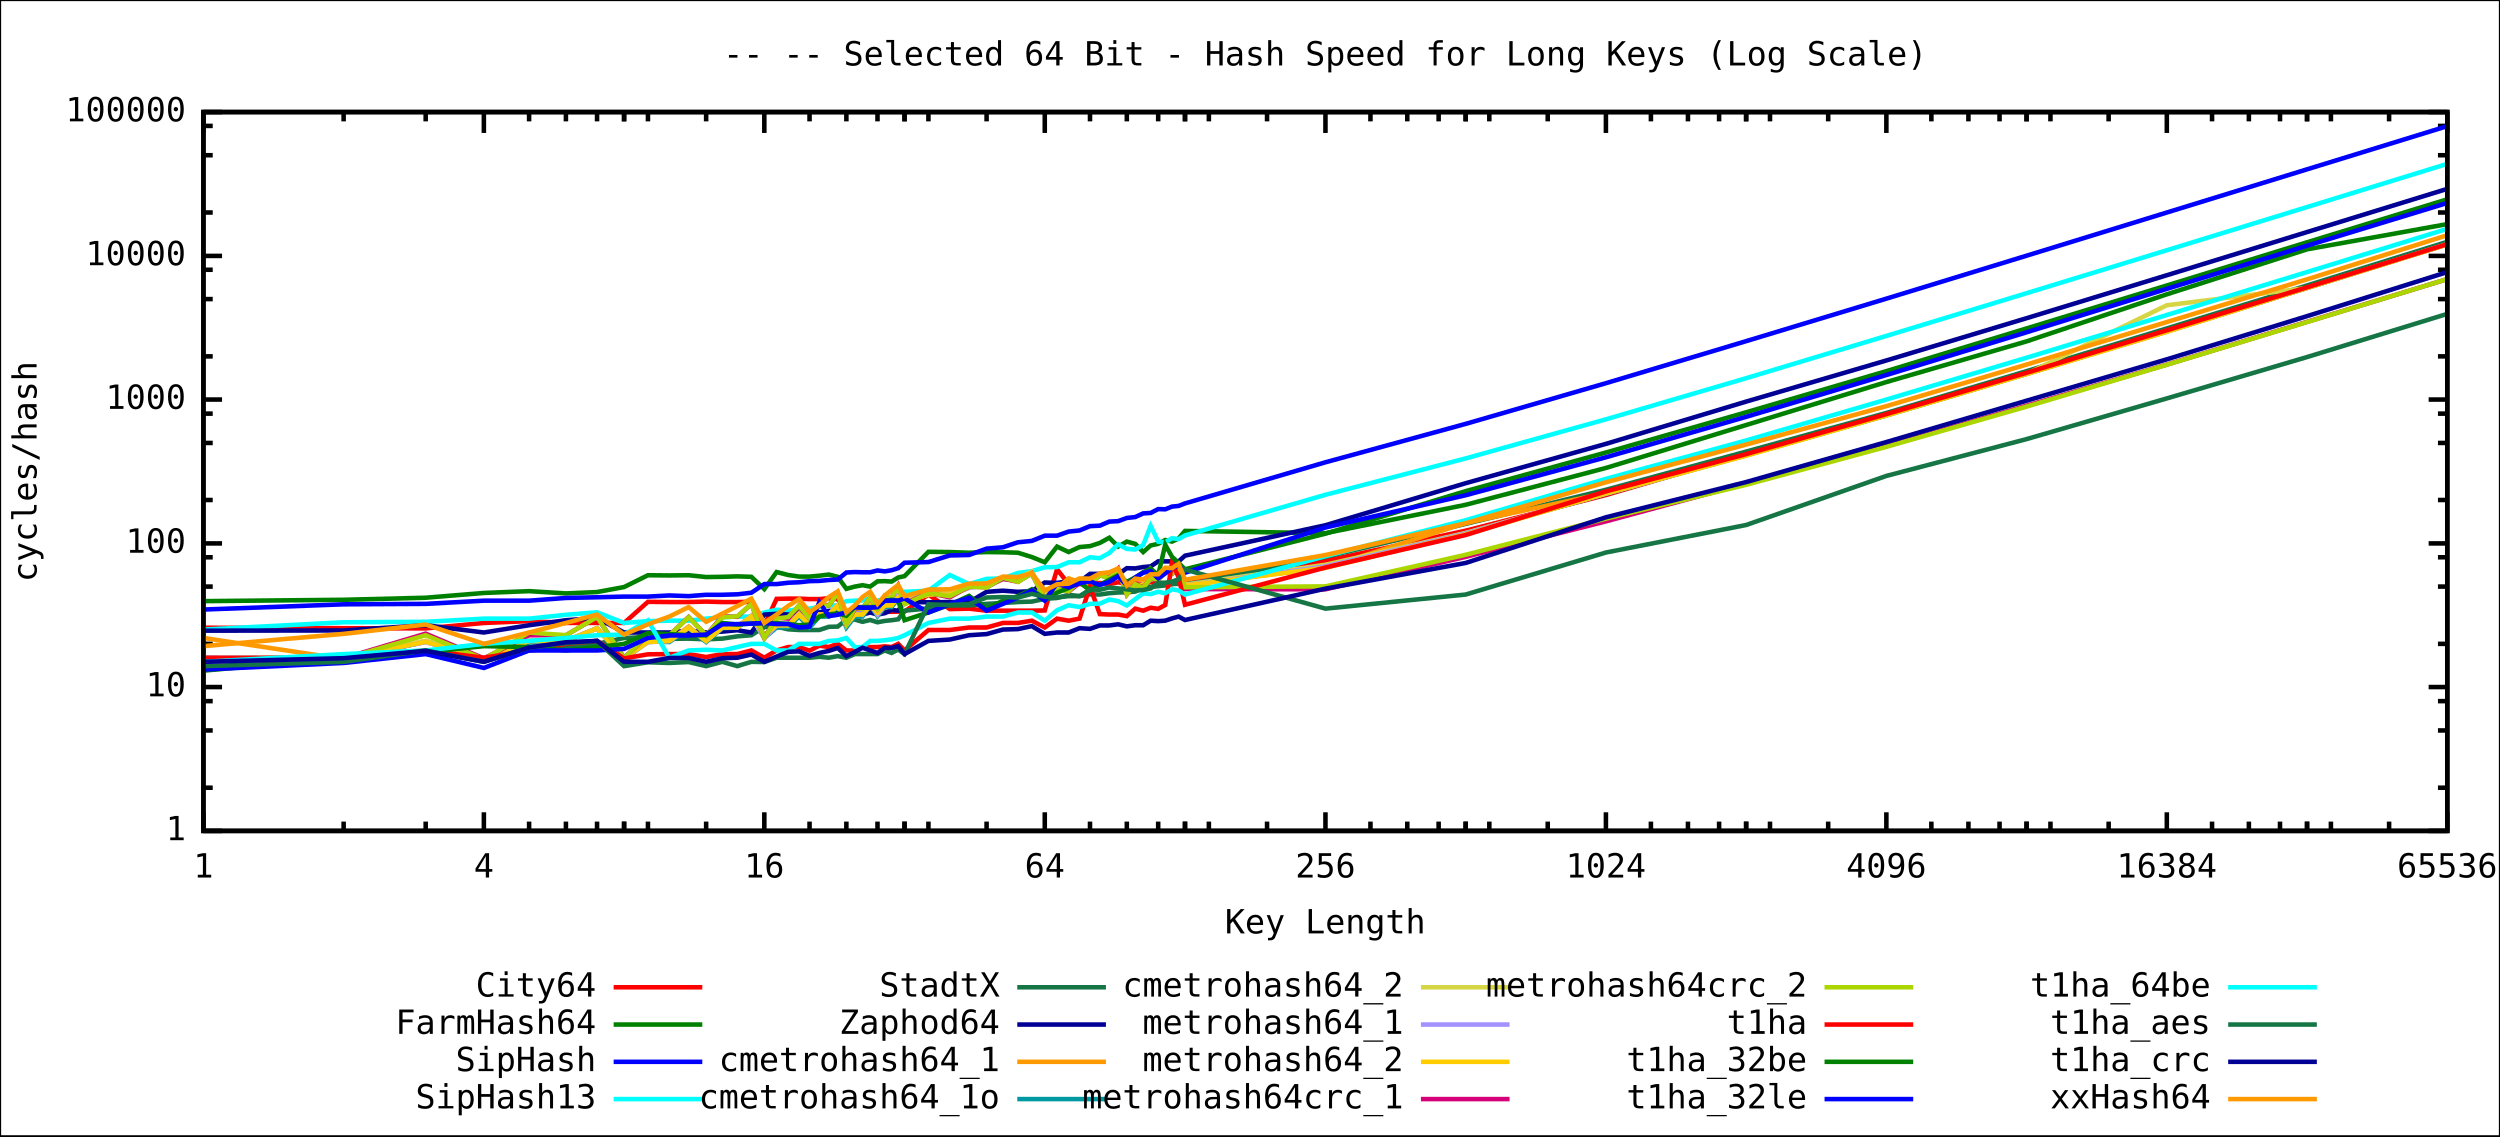
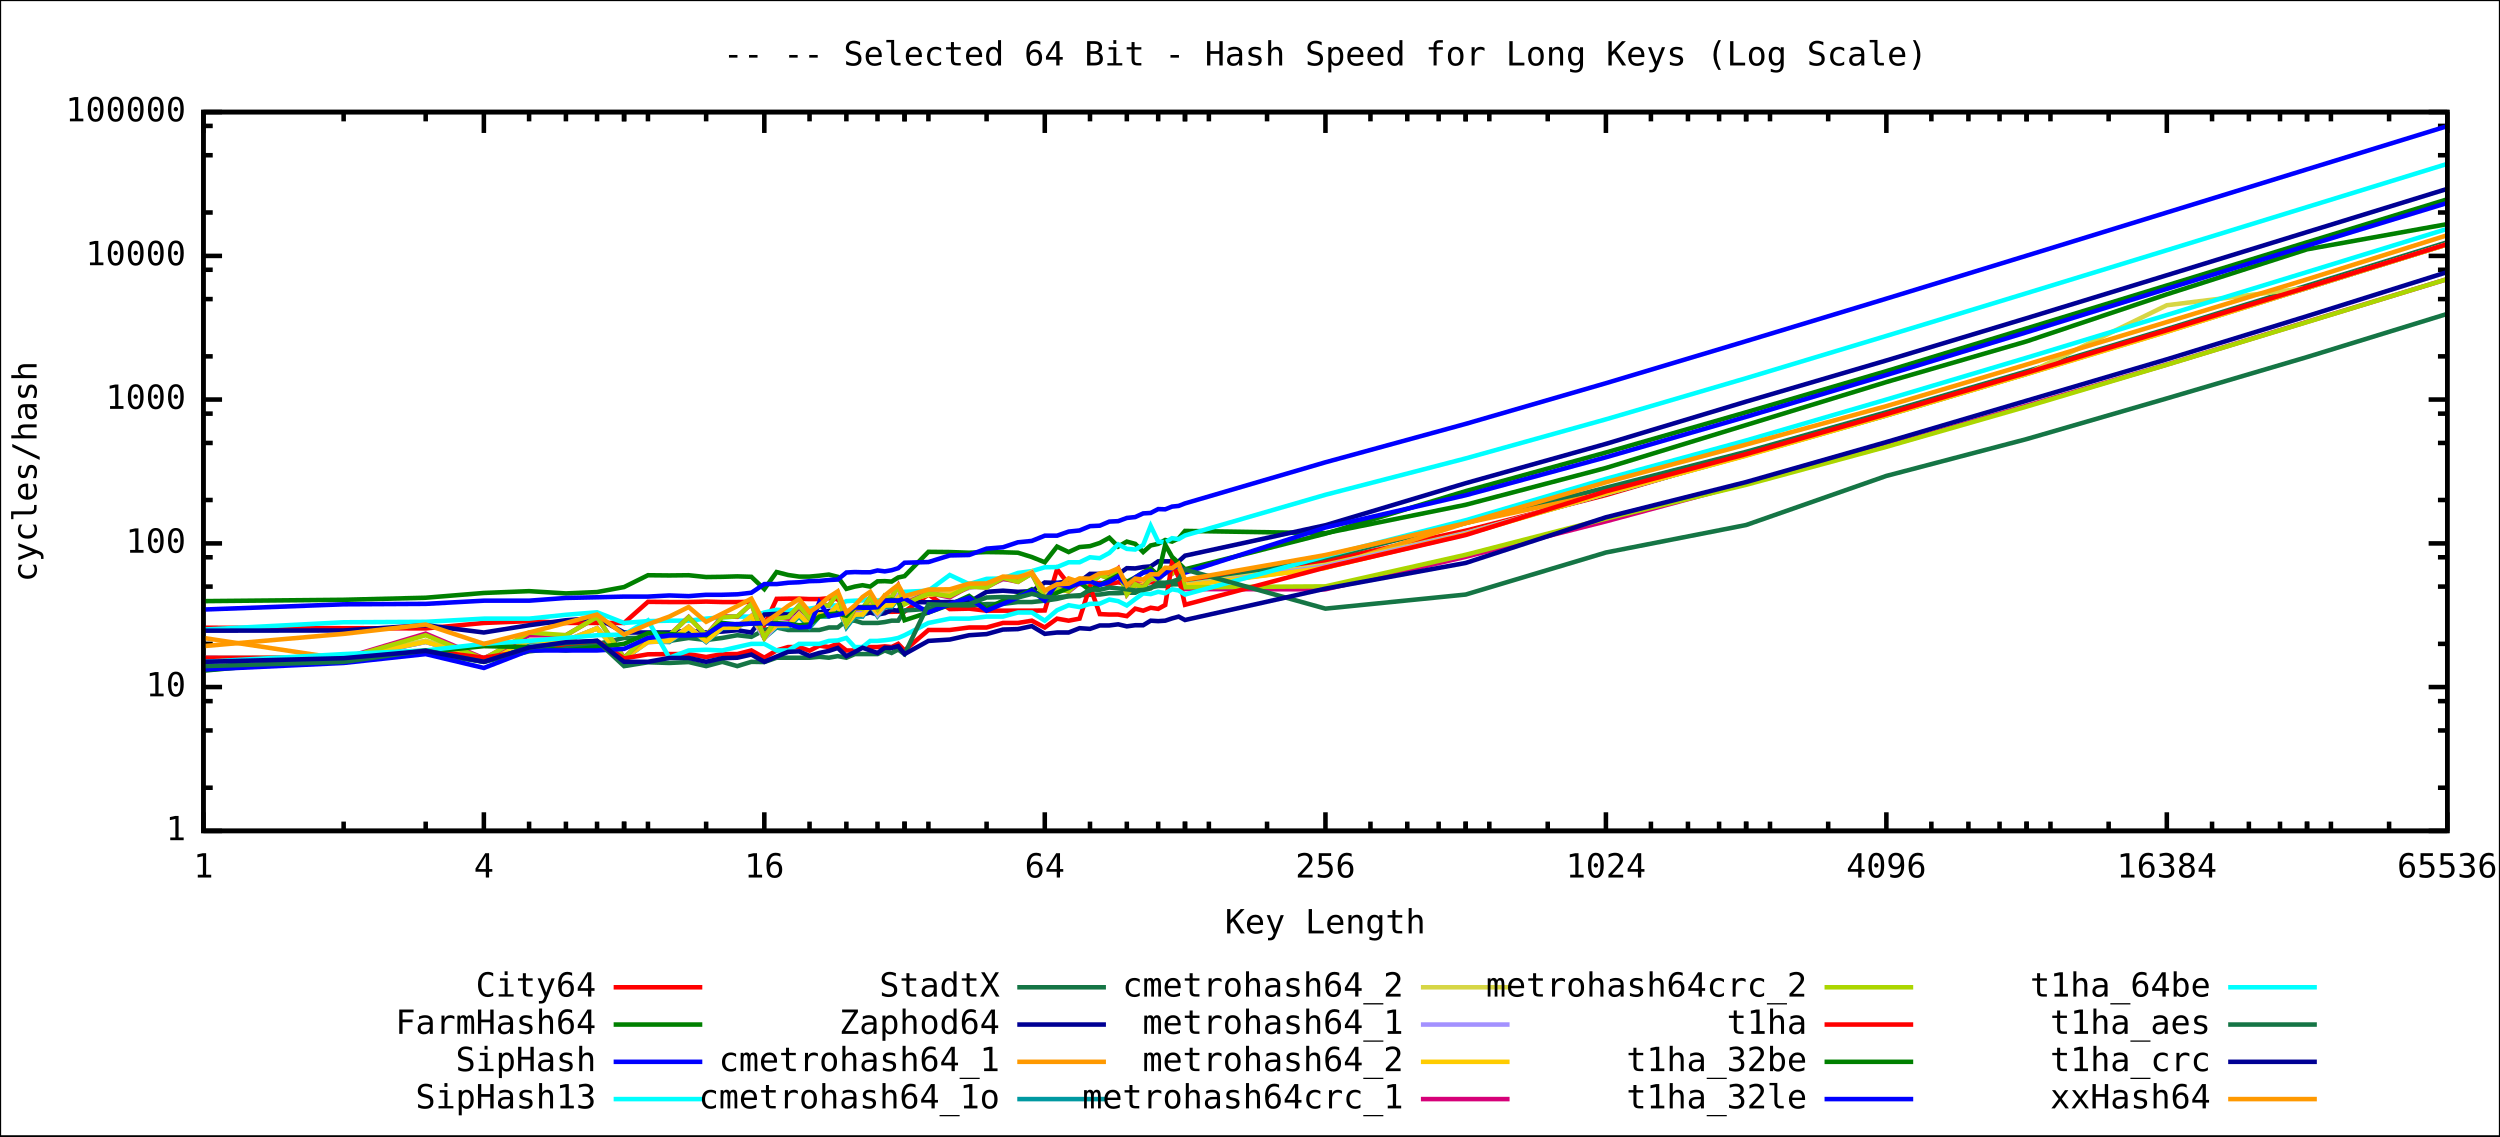
<svg xmlns="http://www.w3.org/2000/svg" xmlns:xlink="http://www.w3.org/1999/xlink" width="1100" height="500" viewBox="0 0 1100 500">
  <rect x="0" y="0" width="1100" height="500" fill="#ffffff" stroke="black" stroke-width="1" />
  <g id="gnuplot_canvas">
    <defs>
      <circle id="gpDot" r="0.5" stroke-width="0.5" />
      <path id="gpPt0" stroke-width="0.244" stroke="currentColor" d="M-1,0 h2 M0,-1 v2" />
      <path id="gpPt1" stroke-width="0.244" stroke="currentColor" d="M-1,-1 L1,1 M1,-1 L-1,1" />
      <path id="gpPt2" stroke-width="0.244" stroke="currentColor" d="M-1,0 L1,0 M0,-1 L0,1 M-1,-1 L1,1 M-1,1 L1,-1" />
      <rect id="gpPt3" stroke-width="0.244" stroke="currentColor" x="-1" y="-1" width="2" height="2" />
      <rect id="gpPt4" stroke-width="0.244" stroke="currentColor" fill="currentColor" x="-1" y="-1" width="2" height="2" />
      <circle id="gpPt5" stroke-width="0.244" stroke="currentColor" cx="0" cy="0" r="1" />
      <use xlink:href="#gpPt5" id="gpPt6" fill="currentColor" stroke="none" />
      <path id="gpPt7" stroke-width="0.244" stroke="currentColor" d="M0,-1.33 L-1.33,0.67 L1.33,0.67 z" />
      <use xlink:href="#gpPt7" id="gpPt8" fill="currentColor" stroke="none" />
      <use xlink:href="#gpPt7" id="gpPt9" stroke="currentColor" transform="rotate(180)" />
      <use xlink:href="#gpPt9" id="gpPt10" fill="currentColor" stroke="none" />
      <use xlink:href="#gpPt3" id="gpPt11" stroke="currentColor" transform="rotate(45)" />
      <use xlink:href="#gpPt11" id="gpPt12" fill="currentColor" stroke="none" />
    </defs>
    <g style="fill:none; color:white; stroke:black; stroke-width:2.00; stroke-linecap:butt; stroke-linejoin:miter">
</g>
    <g style="fill:none; color:black; stroke:currentColor; stroke-width:2.00; stroke-linecap:butt; stroke-linejoin:miter">
      <path stroke="black" d="M89.5,365.6 L97.7,365.6 M1076.8,365.6 L1068.6,365.6  h0.01" />
      <g transform="translate(81.8,369.7)" style="stroke:none; fill:black; font-family:mono; font-size:11.00pt; text-anchor:end">
        <text> 1</text>
      </g>
      <path stroke="black" d="M89.5,346.6 L93.6,346.6 M1076.8,346.6 L1072.7,346.6 M89.5,321.4 L93.6,321.4 M1076.8,321.4 L1072.7,321.4    M89.5,308.5 L93.6,308.5 M1076.8,308.5 L1072.7,308.5 M89.5,302.3 L97.7,302.3 M1076.8,302.3 L1068.6,302.3     h0.01" />
      <g transform="translate(81.8,306.4)" style="stroke:none; fill:black; font-family:mono; font-size:11.00pt; text-anchor:end">
        <text> 10</text>
      </g>
      <path stroke="black" d="M89.5,283.3 L93.6,283.3 M1076.8,283.3 L1072.7,283.3 M89.5,258.1 L93.6,258.1 M1076.8,258.1 L1072.7,258.1    M89.5,245.2 L93.6,245.2 M1076.8,245.2 L1072.7,245.2 M89.5,239.1 L97.7,239.1 M1076.8,239.1 L1068.6,239.1     h0.01" />
      <g transform="translate(81.8,243.2)" style="stroke:none; fill:black; font-family:mono; font-size:11.00pt; text-anchor:end">
        <text> 100</text>
      </g>
      <path stroke="black" d="M89.5,220.0 L93.6,220.0 M1076.8,220.0 L1072.7,220.0 M89.5,194.9 L93.6,194.9 M1076.8,194.9 L1072.7,194.9    M89.5,182.0 L93.6,182.0 M1076.8,182.0 L1072.7,182.0 M89.5,175.8 L97.7,175.8 M1076.8,175.8 L1068.6,175.8     h0.01" />
      <g transform="translate(81.8,179.9)" style="stroke:none; fill:black; font-family:mono; font-size:11.00pt; text-anchor:end">
        <text> 1000</text>
      </g>
      <path stroke="black" d="M89.5,156.8 L93.6,156.8 M1076.8,156.8 L1072.7,156.8 M89.5,131.6 L93.6,131.6 M1076.8,131.6 L1072.7,131.6    M89.5,118.7 L93.6,118.7 M1076.8,118.7 L1072.7,118.7 M89.5,112.6 L97.7,112.6 M1076.8,112.6 L1068.6,112.6     h0.01" />
      <g transform="translate(81.8,116.7)" style="stroke:none; fill:black; font-family:mono; font-size:11.00pt; text-anchor:end">
        <text> 10000</text>
      </g>
      <path stroke="black" d="M89.5,93.5 L93.6,93.5 M1076.8,93.5 L1072.7,93.5 M89.5,68.3 L93.6,68.3 M1076.8,68.3 L1072.7,68.3    M89.5,55.4 L93.6,55.4 M1076.8,55.4 L1072.7,55.4 M89.5,49.3 L97.7,49.3 M1076.8,49.3 L1068.6,49.3     h0.01" />
      <g transform="translate(81.8,53.4)" style="stroke:none; fill:black; font-family:mono; font-size:11.00pt; text-anchor:end">
        <text> 100000</text>
      </g>
      <path stroke="black" d="M89.5,365.6 L89.5,357.4 M89.5,49.3 L89.5,57.5  h0.01" />
      <g transform="translate(89.5,386.1)" style="stroke:none; fill:black; font-family:mono; font-size:11.00pt; text-anchor:middle">
        <text> 1</text>
      </g>
      <path stroke="black" d="M151.2,365.6 L151.2,361.5 M151.2,49.3 L151.2,53.4 M187.3,365.6 L187.3,361.5 M187.3,49.3 L187.3,53.4    M212.9,365.6 L212.9,361.5 M212.9,49.3 L212.9,53.4 M232.8,365.6 L232.8,361.5 M232.8,49.3 L232.8,53.4    M249.0,365.6 L249.0,361.5 M249.0,49.3 L249.0,53.4 M262.7,365.6 L262.7,361.5 M262.7,49.3 L262.7,53.4    M274.6,365.6 L274.6,361.5 M274.6,49.3 L274.6,53.4 M285.1,365.6 L285.1,361.5 M285.1,49.3 L285.1,53.4    M212.9,365.6 L212.9,357.4 M212.9,49.3 L212.9,57.5  h0.01" />
      <g transform="translate(212.9,386.1)" style="stroke:none; fill:black; font-family:mono; font-size:11.00pt; text-anchor:middle">
        <text> 4</text>
      </g>
      <path stroke="black" d="M274.6,365.6 L274.6,361.5 M274.6,49.3 L274.6,53.4 M310.7,365.6 L310.7,361.5 M310.7,49.3 L310.7,53.4    M336.3,365.6 L336.3,361.5 M336.3,49.3 L336.3,53.4 M356.2,365.6 L356.2,361.5 M356.2,49.3 L356.2,53.4    M372.4,365.6 L372.4,361.5 M372.4,49.3 L372.4,53.4 M386.1,365.6 L386.1,361.5 M386.1,49.3 L386.1,53.4    M398.0,365.6 L398.0,361.5 M398.0,49.3 L398.0,53.4 M408.5,365.6 L408.5,361.5 M408.5,49.3 L408.5,53.4    M336.3,365.6 L336.3,357.4 M336.3,49.3 L336.3,57.5  h0.01" />
      <g transform="translate(336.3,386.1)" style="stroke:none; fill:black; font-family:mono; font-size:11.00pt; text-anchor:middle">
        <text> 16</text>
      </g>
      <path stroke="black" d="M398.0,365.6 L398.0,361.5 M398.0,49.3 L398.0,53.4 M434.1,365.6 L434.1,361.5 M434.1,49.3 L434.1,53.4    M459.7,365.6 L459.7,361.5 M459.7,49.3 L459.7,53.4 M479.6,365.6 L479.6,361.5 M479.6,49.3 L479.6,53.4    M495.8,365.6 L495.8,361.5 M495.8,49.3 L495.8,53.4 M509.6,365.6 L509.6,361.5 M509.6,49.3 L509.6,53.4    M521.4,365.6 L521.4,361.5 M521.4,49.3 L521.4,53.4 M531.9,365.6 L531.9,361.5 M531.9,49.3 L531.9,53.4    M459.7,365.6 L459.7,357.4 M459.7,49.3 L459.7,57.5  h0.01" />
      <g transform="translate(459.7,386.1)" style="stroke:none; fill:black; font-family:mono; font-size:11.00pt; text-anchor:middle">
        <text> 64</text>
      </g>
      <path stroke="black" d="M521.4,365.6 L521.4,361.5 M521.4,49.3 L521.4,53.4 M557.5,365.6 L557.5,361.5 M557.5,49.3 L557.5,53.4    M583.2,365.6 L583.2,361.5 M583.2,49.3 L583.2,53.4 M603.0,365.6 L603.0,361.5 M603.0,49.3 L603.0,53.4    M619.2,365.6 L619.2,361.5 M619.2,49.3 L619.2,53.4 M633.0,365.6 L633.0,361.5 M633.0,49.3 L633.0,53.4    M644.9,365.6 L644.9,361.5 M644.9,49.3 L644.9,53.4 M655.3,365.6 L655.3,361.5 M655.3,49.3 L655.3,53.4    M583.2,365.6 L583.2,357.4 M583.2,49.3 L583.2,57.5  h0.01" />
      <g transform="translate(583.2,386.1)" style="stroke:none; fill:black; font-family:mono; font-size:11.00pt; text-anchor:middle">
        <text> 256</text>
      </g>
      <path stroke="black" d="M644.9,365.6 L644.9,361.5 M644.9,49.3 L644.9,53.4 M681.0,365.6 L681.0,361.5 M681.0,49.3 L681.0,53.4    M706.6,365.6 L706.6,361.5 M706.6,49.3 L706.6,53.4 M726.4,365.6 L726.4,361.5 M726.4,49.3 L726.4,53.4    M742.7,365.6 L742.7,361.5 M742.7,49.3 L742.7,53.4 M756.4,365.6 L756.4,361.5 M756.4,49.3 L756.4,53.4    M768.3,365.6 L768.3,361.5 M768.3,49.3 L768.3,53.4 M778.8,365.6 L778.8,361.5 M778.8,49.3 L778.8,53.4    M706.6,365.6 L706.6,357.4 M706.6,49.3 L706.6,57.5  h0.01" />
      <g transform="translate(706.6,386.1)" style="stroke:none; fill:black; font-family:mono; font-size:11.00pt; text-anchor:middle">
        <text> 1024</text>
      </g>
      <path stroke="black" d="M768.3,365.6 L768.3,361.5 M768.3,49.3 L768.3,53.4 M804.4,365.6 L804.4,361.5 M804.4,49.3 L804.4,53.4    M830.0,365.6 L830.0,361.5 M830.0,49.3 L830.0,53.4 M849.8,365.6 L849.8,361.5 M849.8,49.3 L849.8,53.4    M866.1,365.6 L866.1,361.5 M866.1,49.3 L866.1,53.4 M879.8,365.6 L879.8,361.5 M879.8,49.3 L879.8,53.4    M891.7,365.6 L891.7,361.5 M891.7,49.3 L891.7,53.4 M902.2,365.6 L902.2,361.5 M902.2,49.3 L902.2,53.4    M830.0,365.6 L830.0,357.4 M830.0,49.3 L830.0,57.5  h0.01" />
      <g transform="translate(830.0,386.1)" style="stroke:none; fill:black; font-family:mono; font-size:11.00pt; text-anchor:middle">
        <text> 4096</text>
      </g>
      <path stroke="black" d="M891.7,365.6 L891.7,361.5 M891.7,49.3 L891.7,53.4 M927.8,365.6 L927.8,361.5 M927.8,49.3 L927.8,53.4    M953.4,365.6 L953.4,361.5 M953.4,49.3 L953.4,53.4 M973.3,365.6 L973.3,361.5 M973.3,49.3 L973.3,53.4    M989.5,365.6 L989.5,361.5 M989.5,49.3 L989.5,53.4 M1003.2,365.6 L1003.2,361.5 M1003.2,49.3 L1003.2,53.4    M1015.1,365.6 L1015.1,361.5 M1015.1,49.3 L1015.1,53.4 M1025.6,365.6 L1025.6,361.5 M1025.6,49.3 L1025.6,53.4    M953.4,365.6 L953.4,357.4 M953.4,49.3 L953.4,57.5  h0.01" />
      <g transform="translate(953.4,386.1)" style="stroke:none; fill:black; font-family:mono; font-size:11.00pt; text-anchor:middle">
        <text> 16384</text>
      </g>
      <path stroke="black" d="M1015.1,365.6 L1015.1,361.5 M1015.1,49.3 L1015.1,53.4 M1051.2,365.6 L1051.2,361.5 M1051.2,49.3 L1051.2,53.4    M1076.8,365.6 L1076.8,361.5 M1076.8,49.3 L1076.8,53.4 M1076.8,365.6 L1076.8,357.4 M1076.8,49.3 L1076.8,57.5     h0.01" />
      <g transform="translate(1076.8,386.1)" style="stroke:none; fill:black; font-family:mono; font-size:11.00pt; text-anchor:middle">
        <text> 65536</text>
      </g>
      <path stroke="black" d="M89.5,49.3 L89.5,365.6 L1076.8,365.6 L1076.8,49.3 L89.5,49.3 Z  h0.01" />
      <g transform="translate(16.1,207.5) rotate(270)" style="stroke:none; fill:black; font-family:mono; font-size:11.00pt; text-anchor:middle">
        <text>cycles/hash</text>
      </g>
      <g transform="translate(583.1,410.7)" style="stroke:none; fill:black; font-family:mono; font-size:11.00pt; text-anchor:middle">
        <text>Key Length</text>
      </g>
      <g transform="translate(583.1,28.8)" style="stroke:none; fill:black; font-family:mono; font-size:11.00pt; text-anchor:middle">
        <text>
          <a href="Selected_64_Bit.short.svg">--</a>
          <a href="Selected_64_Bit.medium.svg">--</a> Selected 64 Bit - Hash Speed for Long Keys (Log Scale)</text>
      </g>
    </g>
    <g id="City64">
      <g style="fill:none; color:red; stroke:currentColor; stroke-width:2.00; stroke-linecap:butt; stroke-linejoin:miter">
        <g visibility="visible">
          <g transform="translate(262.3,438.5)" style="stroke:none; fill:black; font-family:mono; font-size:11.00pt; text-anchor:end">
            <text>City64</text>
          </g>
          <path d="M270.0,434.4 L309.0,434.4  h0.01" />
        </g>
        <path d="M89.5,276.2 L151.2,276.4 L187.3,276.5 L212.9,274.1 L232.8,273.3 L249.0,274.1 L262.7,274.1 L274.6,274.1    L285.1,264.8 L294.5,264.9 L303.0,264.9 L310.7,264.7 L317.8,264.9 L324.4,264.9 L330.6,264.8 L336.3,275.1    L341.7,263.5 L346.8,263.4 L351.6,263.4 L356.2,263.6 L360.5,263.6 L364.7,263.2 L368.6,263.6 L372.4,269.5    L376.1,269.1 L379.5,269.3 L382.9,269.3 L386.1,269.2 L389.3,269.2 L392.3,269.2 L395.2,269.1 L398.0,269.1    L408.5,261.6 L417.9,268.0 L426.4,267.8 L434.1,268.7 L441.3,268.7 L447.9,268.7 L454.0,268.7 L459.7,268.6    L465.1,250.5 L470.2,257.0 L475.0,257.0 L479.6,257.0 L483.9,256.5 L488.1,257.0 L492.0,256.2 L495.8,257.0    L499.5,256.7 L503.0,257.0 L506.3,256.1 L509.6,257.0 L512.7,256.9 L515.7,257.0 L518.6,256.0 L521.4,256.0    L583.2,246.8 L644.9,233.5 L706.6,217.8 L768.3,199.7 L830.0,182.2 L891.7,163.9 L953.4,145.3 L1015.1,126.3    L1076.8,107.1  h0.01" />
      </g>
    </g>
    <g id="FarmHash64">
      <g style="fill:none; color:green; stroke:currentColor; stroke-width:2.00; stroke-linecap:butt; stroke-linejoin:miter">
        <g visibility="visible">
          <g transform="translate(262.3,454.9)" style="stroke:none; fill:black; font-family:mono; font-size:11.00pt; text-anchor:end">
            <text>FarmHash64</text>
          </g>
          <path d="M270.0,450.8 L309.0,450.8  h0.01" />
        </g>
        <path d="M89.5,264.5 L151.2,263.9 L187.3,263.0 L212.9,260.9 L232.8,260.1 L249.0,261.1 L262.7,260.5 L274.6,258.3    L285.1,253.1 L294.5,253.2 L303.0,253.1 L310.7,253.9 L317.8,253.8 L324.4,253.6 L330.6,253.8 L336.3,259.2    L341.7,251.7 L346.8,253.0 L351.6,253.7 L356.2,253.7 L360.5,253.3 L364.7,252.8 L368.6,253.8 L372.4,259.1    L376.1,258.1 L379.5,257.5 L382.9,258.1 L386.1,255.8 L389.3,255.7 L392.3,255.9 L395.2,254.1 L398.0,253.5    L408.5,242.8 L417.9,242.9 L426.4,243.2 L434.1,242.9 L441.3,243.0 L447.9,243.2 L454.0,245.1 L459.7,247.4    L465.1,240.5 L470.2,242.9 L475.0,240.7 L479.6,240.3 L483.9,238.9 L488.1,236.6 L492.0,240.5 L495.8,238.3    L499.5,239.3 L503.0,242.9 L506.3,240.0 L509.6,239.3 L512.7,237.6 L515.7,238.3 L518.6,236.9 L521.4,233.6    L583.2,234.6 L644.9,222.1 L706.6,205.9 L768.3,187.0 L830.0,168.1 L891.7,150.2 L953.4,129.5 L1015.1,109.7    L1076.8,98.6  h0.01" />
      </g>
    </g>
    <g id="SipHash">
      <g style="fill:none; color:blue; stroke:currentColor; stroke-width:2.00; stroke-linecap:butt; stroke-linejoin:miter">
        <g visibility="visible">
          <g transform="translate(262.3,471.3)" style="stroke:none; fill:black; font-family:mono; font-size:11.00pt; text-anchor:end">
            <text>SipHash</text>
          </g>
          <path d="M270.0,467.2 L309.0,467.2  h0.01" />
        </g>
        <path d="M89.5,268.2 L151.2,265.9 L187.3,265.7 L212.9,264.3 L232.8,264.3 L249.0,263.1 L262.7,262.8 L274.6,262.5    L285.1,262.5 L294.5,262.0 L303.0,262.3 L310.7,261.7 L317.8,261.7 L324.4,261.5 L330.6,260.8 L336.3,257.0    L341.7,257.0 L346.8,256.4 L351.6,256.2 L356.2,255.7 L360.5,255.6 L364.7,255.2 L368.6,255.0 L372.4,251.9    L376.1,251.7 L379.5,251.8 L382.9,251.8 L386.1,251.0 L389.3,251.4 L392.3,250.9 L395.2,250.0 L398.0,247.6    L408.5,247.3 L417.9,244.4 L426.4,244.2 L434.1,241.4 L441.3,240.8 L447.9,238.6 L454.0,238.0 L459.7,235.7    L465.1,235.7 L470.2,233.9 L475.0,233.4 L479.6,231.5 L483.9,231.3 L488.1,229.5 L492.0,229.3 L495.8,227.9    L499.5,227.5 L503.0,225.9 L506.3,225.7 L509.6,224.0 L512.7,224.1 L515.7,222.9 L518.6,222.6 L521.4,221.5    L583.2,203.4 L644.9,186.5 L706.6,168.6 L768.3,150.1 L830.0,131.4 L891.7,112.5 L953.4,93.5 L1015.1,74.5    L1076.8,55.5  h0.01" />
      </g>
    </g>
    <g id="SipHash13">
      <g style="fill:none; color:cyan; stroke:currentColor; stroke-width:2.00; stroke-linecap:butt; stroke-linejoin:miter">
        <g visibility="visible">
          <g transform="translate(262.3,487.7)" style="stroke:none; fill:black; font-family:mono; font-size:11.00pt; text-anchor:end">
            <text>SipHash13</text>
          </g>
          <path d="M270.0,483.6 L309.0,483.6  h0.01" />
        </g>
        <path d="M89.5,277.0 L151.2,273.8 L187.3,273.6 L212.9,272.2 L232.8,272.2 L249.0,270.5 L262.7,269.4 L274.6,274.1    L285.1,273.3 L294.5,273.1 L303.0,273.1 L310.7,272.2 L317.8,271.6 L324.4,271.3 L330.6,271.3 L336.3,269.5    L341.7,268.3 L346.8,268.7 L351.6,268.0 L356.2,267.8 L360.5,267.1 L364.7,266.4 L368.6,266.4 L372.4,264.5    L376.1,264.3 L379.5,264.2 L382.9,263.4 L386.1,264.3 L389.3,263.6 L392.3,263.1 L395.2,262.7 L398.0,260.4    L408.5,259.9 L417.9,253.0 L426.4,257.0 L434.1,254.7 L441.3,254.5 L447.9,252.1 L454.0,251.3 L459.7,249.6    L465.1,249.5 L470.2,247.4 L475.0,247.4 L479.6,245.2 L483.9,245.6 L488.1,243.3 L492.0,239.5 L495.8,241.5    L499.5,241.8 L503.0,239.8 L506.3,231.4 L509.6,238.3 L512.7,238.6 L515.7,236.8 L518.6,237.2 L521.4,235.6    L583.2,217.7 L644.9,201.7 L706.6,184.5 L768.3,166.4 L830.0,147.8 L891.7,129.0 L953.4,110.1 L1015.1,91.1    L1076.8,72.1  h0.01" />
      </g>
    </g>
    <g id="StadtX">
      <g style="fill:none; color:#157545; stroke:currentColor; stroke-width:2.00; stroke-linecap:butt; stroke-linejoin:miter">
        <g visibility="visible">
          <g transform="translate(439.9,438.5)" style="stroke:none; fill:black; font-family:mono; font-size:11.00pt; text-anchor:end">
            <text>StadtX</text>
          </g>
          <path d="M447.6,434.4 L486.6,434.4  h0.01" />
        </g>
-         <path d="M89.5,290.4 L151.2,290.2 L187.3,286.8 L212.9,290.8 L232.8,286.2 L249.0,284.8 L262.7,283.3 L274.6,280.7    L285.1,280.3 L294.5,281.1 L303.0,281.0 L310.7,281.3 L317.8,281.0 L324.4,280.0 L330.6,279.5 L336.3,275.9    L341.7,275.8 L346.8,276.9 L351.6,277.2 L356.2,277.2 L360.5,277.2 L364.7,275.8 L368.6,275.7 L372.4,272.7    L376.1,272.6 L379.5,273.6 L382.9,272.8 L386.1,273.8 L389.3,273.2 L392.3,272.9 L395.2,272.5 L398.0,268.7    L408.5,267.7 L417.9,266.4 L426.4,266.4 L434.1,265.7 L441.3,265.3 L447.9,264.9 L454.0,264.7 L459.7,263.5    L465.1,263.1 L470.2,261.7 L475.0,262.3 L479.6,261.5 L483.9,261.6 L488.1,261.0 L492.0,260.7 L495.8,260.6    L499.5,260.3 L503.0,258.7 L506.3,258.3 L509.6,257.9 L512.7,257.6 L515.7,257.0 L518.6,256.9 L521.4,257.5    L583.2,245.0 L644.9,230.5 L706.6,215.5 L768.3,198.7 L830.0,181.7 L891.7,163.3 L953.4,144.5 L1015.1,125.6    L1076.8,106.4  h0.01" />
+         <path d="M89.5,290.0 L151.2,291.2 L187.3,287.4 L212.9,291.2 L232.8,286.6 L249.0,284.9 L262.7,283.4 L274.6,280.7    L285.1,280.7 L294.5,282.0 L303.0,280.7 L310.7,281.6 L317.8,280.7 L324.4,279.5 L330.6,280.2 L336.3,277.2    L341.7,276.1 L346.8,277.2 L351.6,277.2 L356.2,277.2 L360.5,277.2 L364.7,276.1 L368.6,276.1 L372.4,273.1    L376.1,273.1 L379.5,274.1 L382.9,274.1 L386.1,274.1 L389.3,273.7 L392.3,273.1 L395.2,273.1 L398.0,268.6    L408.5,267.9 L417.9,266.3 L426.4,266.4 L434.1,265.8 L441.3,265.7 L447.9,264.9 L454.0,264.9 L459.7,264.3    L465.1,263.5 L470.2,262.3 L475.0,261.9 L479.6,261.7 L483.9,261.6 L488.1,261.0 L492.0,261.0 L495.8,260.8    L499.5,260.8 L503.0,259.1 L506.3,258.5 L509.6,257.8 L512.7,257.8 L515.7,257.1 L518.6,257.1 L521.4,257.6    L583.2,245.4 L644.9,230.1 L706.6,214.6 L768.3,198.8 L830.0,181.4 L891.7,163.4 L953.4,144.8 L1015.1,125.7    L1076.8,106.6  h0.01" />
      </g>
    </g>
    <g id="Zaphod64">
      <g style="fill:none; color:#000094; stroke:currentColor; stroke-width:2.00; stroke-linecap:butt; stroke-linejoin:miter">
        <g visibility="visible">
          <g transform="translate(439.9,454.9)" style="stroke:none; fill:black; font-family:mono; font-size:11.00pt; text-anchor:end">
            <text>Zaphod64</text>
          </g>
          <path d="M447.6,450.8 L486.6,450.8  h0.01" />
        </g>
        <path d="M89.5,277.5 L151.2,277.4 L187.3,275.1 L212.9,278.3 L232.8,275.1 L249.0,272.9 L262.7,271.9 L274.6,278.3    L285.1,278.3 L294.5,278.3 L303.0,277.5 L310.7,278.3 L317.8,277.9 L324.4,277.3 L330.6,278.3 L336.3,270.4    L341.7,270.1 L346.8,270.4 L351.6,269.3 L356.2,269.6 L360.5,269.4 L364.7,268.8 L368.6,268.7 L372.4,270.4    L376.1,270.5 L379.5,270.4 L382.9,269.5 L386.1,270.4 L389.3,269.8 L392.3,268.4 L395.2,268.7 L398.0,264.9    L408.5,265.0 L417.9,264.9 L426.4,264.9 L434.1,260.4 L441.3,259.9 L447.9,260.4 L454.0,260.1 L459.7,256.3    L465.1,256.5 L470.2,255.7 L475.0,256.0 L479.6,252.5 L483.9,252.5 L488.1,252.7 L492.0,252.7 L495.8,250.0    L499.5,250.1 L503.0,249.5 L506.3,249.2 L509.6,247.0 L512.7,247.0 L515.7,247.0 L518.6,247.0 L521.4,244.5    L583.2,231.1 L644.9,212.6 L706.6,195.3 L768.3,176.7 L830.0,158.6 L891.7,140.0 L953.4,121.1 L1015.1,102.1    L1076.8,83.1  h0.01" />
      </g>
    </g>
    <g id="cmetrohash64_1">
      <g style="fill:none; color:#FF9900; stroke:currentColor; stroke-width:2.00; stroke-linecap:butt; stroke-linejoin:miter">
        <g visibility="visible">
          <g transform="translate(439.9,471.3)" style="stroke:none; fill:black; font-family:mono; font-size:11.00pt; text-anchor:end">
            <text>cmetrohash64_1</text>
          </g>
          <path d="M447.6,467.2 L486.6,467.2  h0.01" />
        </g>
        <path d="M89.5,280.7 L151.2,290.0 L187.3,282.0 L212.9,289.9 L232.8,282.0 L249.0,281.8 L262.7,276.5 L274.6,289.7    L285.1,282.0 L294.5,282.0 L303.0,275.7 L310.7,282.0 L317.8,276.1 L324.4,276.1 L330.6,271.3 L336.3,279.7    L341.7,274.8 L346.8,275.1 L351.6,269.8 L356.2,274.6 L360.5,270.4 L364.7,270.4 L368.6,266.4 L372.4,275.1    L376.1,270.4 L379.5,270.4 L382.9,266.4 L386.1,268.3 L389.3,266.4 L392.3,266.4 L395.2,262.9 L398.0,264.3    L408.5,261.1 L417.9,261.0 L426.4,258.1 L434.1,257.4 L441.3,254.4 L447.9,255.0 L454.0,252.1 L459.7,262.3    L465.1,258.9 L470.2,254.5 L475.0,256.1 L479.6,255.2 L483.9,253.2 L488.1,253.3 L492.0,250.7 L495.8,259.9    L499.5,257.6 L503.0,257.7 L506.3,255.0 L509.6,254.1 L512.7,251.6 L515.7,249.0 L518.6,249.5 L521.4,257.2    L583.2,249.9 L644.9,230.1 L706.6,216.9 L768.3,200.1 L830.0,182.6 L891.7,164.4 L953.4,145.9 L1015.1,126.7    L1076.8,107.5  h0.01" />
      </g>
    </g>
    <g id="cmetrohash64_1o">
      <g style="fill:none; color:#0099A1; stroke:currentColor; stroke-width:2.00; stroke-linecap:butt; stroke-linejoin:miter">
        <g visibility="visible">
          <g transform="translate(439.9,487.7)" style="stroke:none; fill:black; font-family:mono; font-size:11.00pt; text-anchor:end">
            <text>cmetrohash64_1o</text>
          </g>
          <path d="M447.6,483.6 L486.6,483.6  h0.01" />
        </g>
        <path d="M89.5,289.9 L151.2,290.2 L187.3,282.4 L212.9,290.2 L232.8,282.7 L249.0,282.3 L262.7,276.4 L274.6,290.2    L285.1,282.2 L294.5,282.5 L303.0,276.4 L310.7,282.5 L317.8,276.4 L324.4,276.1 L330.6,271.4 L336.3,280.7    L341.7,276.1 L346.8,275.9 L351.6,271.3 L356.2,276.1 L360.5,271.3 L364.7,271.3 L368.6,266.6 L372.4,276.1    L376.1,271.3 L379.5,271.3 L382.9,266.2 L386.1,271.1 L389.3,267.1 L392.3,267.1 L395.2,263.4 L398.0,264.3    L408.5,261.6 L417.9,261.6 L426.4,257.8 L434.1,257.1 L441.3,254.7 L447.9,255.0 L454.0,252.4 L459.7,261.7    L465.1,258.8 L470.2,258.8 L475.0,255.9 L479.6,255.5 L483.9,253.3 L488.1,253.2 L492.0,251.0 L495.8,259.9    L499.5,257.6 L503.0,257.6 L506.3,255.0 L509.6,253.1 L512.7,251.9 L515.7,251.8 L518.6,249.6 L521.4,257.1    L583.2,249.1 L644.9,234.6 L706.6,217.3 L768.3,200.3 L830.0,182.8 L891.7,164.5 L953.4,145.4 L1015.1,126.7    L1076.8,107.5  h0.01" />
      </g>
    </g>
    <g id="cmetrohash64_2">
      <g style="fill:none; color:#D6D645; stroke:currentColor; stroke-width:2.00; stroke-linecap:butt; stroke-linejoin:miter">
        <g visibility="visible">
          <g transform="translate(617.5,438.5)" style="stroke:none; fill:black; font-family:mono; font-size:11.00pt; text-anchor:end">
            <text>cmetrohash64_2</text>
          </g>
          <path d="M625.2,434.4 L664.2,434.4  h0.01" />
        </g>
        <path d="M89.5,289.4 L151.2,289.4 L187.3,282.0 L212.9,289.5 L232.8,282.0 L249.0,282.0 L262.7,276.4 L274.6,289.4    L285.1,282.0 L294.5,282.0 L303.0,276.1 L310.7,282.0 L317.8,276.1 L324.4,275.5 L330.6,271.3 L336.3,280.7    L341.7,275.1 L346.8,275.1 L351.6,270.4 L356.2,275.1 L360.5,270.4 L364.7,270.4 L368.6,266.4 L372.4,275.1    L376.1,270.4 L379.5,269.9 L382.9,265.5 L386.1,270.4 L389.3,266.0 L392.3,265.7 L395.2,262.9 L398.0,264.2    L408.5,261.6 L417.9,260.9 L426.4,258.1 L434.1,257.1 L441.3,254.7 L447.9,254.5 L454.0,251.5 L459.7,262.1    L465.1,258.9 L470.2,258.7 L475.0,256.1 L479.6,255.5 L483.9,253.0 L488.1,253.2 L492.0,250.9 L495.8,259.9    L499.5,257.6 L503.0,257.6 L506.3,250.5 L509.6,254.1 L512.7,251.8 L515.7,251.8 L518.6,249.7 L521.4,257.3    L583.2,248.5 L644.9,234.5 L706.6,217.2 L768.3,200.3 L830.0,182.7 L891.7,164.5 L953.4,134.3 L1015.1,126.7    L1076.8,107.5  h0.01" />
      </g>
    </g>
    <g id="metrohash64_1">
      <g style="fill:none; color:#A391FF; stroke:currentColor; stroke-width:2.00; stroke-linecap:butt; stroke-linejoin:miter">
        <g visibility="visible">
          <g transform="translate(617.5,454.9)" style="stroke:none; fill:black; font-family:mono; font-size:11.00pt; text-anchor:end">
            <text>metrohash64_1</text>
          </g>
          <path d="M625.2,450.8 L664.2,450.8  h0.01" />
        </g>
        <path d="M89.5,289.5 L151.2,289.6 L187.3,282.5 L212.9,289.7 L232.8,282.0 L249.0,282.0 L262.7,276.5 L274.6,289.6    L285.1,282.6 L294.5,282.0 L303.0,276.1 L310.7,282.0 L317.8,276.1 L324.4,276.1 L330.6,270.9 L336.3,280.7    L341.7,275.1 L346.8,274.8 L351.6,270.2 L356.2,274.3 L360.5,270.4 L364.7,270.4 L368.6,266.4 L372.4,274.6    L376.1,267.9 L379.5,270.4 L382.9,265.6 L386.1,270.4 L389.3,266.4 L392.3,265.9 L395.2,262.0 L398.0,264.9    L408.5,261.2 L417.9,261.6 L426.4,258.7 L434.1,257.4 L441.3,255.0 L447.9,255.0 L454.0,252.7 L459.7,262.9    L465.1,259.0 L470.2,259.3 L475.0,256.0 L479.6,255.6 L483.9,253.2 L488.1,253.6 L492.0,250.4 L495.8,259.7    L499.5,257.6 L503.0,257.2 L506.3,255.0 L509.6,254.1 L512.7,251.4 L515.7,251.8 L518.6,249.8 L521.4,257.7    L583.2,249.2 L644.9,234.7 L706.6,217.1 L768.3,200.1 L830.0,182.5 L891.7,164.5 L953.4,145.9 L1015.1,126.7    L1076.8,107.4  h0.01" />
      </g>
    </g>
    <g id="metrohash64_2">
      <g style="fill:none; color:#FFCC00; stroke:currentColor; stroke-width:2.00; stroke-linecap:butt; stroke-linejoin:miter">
        <g visibility="visible">
          <g transform="translate(617.5,471.3)" style="stroke:none; fill:black; font-family:mono; font-size:11.00pt; text-anchor:end">
            <text>metrohash64_2</text>
          </g>
          <path d="M625.2,467.2 L664.2,467.2  h0.01" />
        </g>
        <path d="M89.5,289.5 L151.2,289.5 L187.3,282.4 L212.9,289.9 L232.8,282.0 L249.0,282.0 L262.7,276.5 L274.6,289.6    L285.1,282.5 L294.5,282.0 L303.0,276.1 L310.7,282.0 L317.8,276.1 L324.4,276.1 L330.6,271.1 L336.3,279.5    L341.7,275.1 L346.8,275.1 L351.6,270.4 L356.2,274.7 L360.5,270.4 L364.7,270.4 L368.6,266.4 L372.4,274.5    L376.1,270.4 L379.5,270.4 L382.9,266.4 L386.1,269.6 L389.3,266.4 L392.3,266.4 L395.2,262.9 L398.0,264.9    L408.5,261.6 L417.9,261.6 L426.4,258.4 L434.1,257.6 L441.3,254.7 L447.9,254.6 L454.0,252.4 L459.7,262.9    L465.1,259.1 L470.2,258.8 L475.0,256.0 L479.6,255.5 L483.9,253.1 L488.1,253.2 L492.0,250.7 L495.8,259.9    L499.5,257.6 L503.0,257.3 L506.3,254.8 L509.6,254.0 L512.7,251.8 L515.7,251.1 L518.6,249.5 L521.4,257.7    L583.2,249.8 L644.9,235.1 L706.6,217.1 L768.3,200.5 L830.0,182.8 L891.7,164.6 L953.4,146.0 L1015.1,126.7    L1076.8,107.5  h0.01" />
      </g>
    </g>
    <g id="metrohash64crc_1">
      <g style="fill:none; color:#D60078; stroke:currentColor; stroke-width:2.00; stroke-linecap:butt; stroke-linejoin:miter">
        <g visibility="visible">
          <g transform="translate(617.5,487.7)" style="stroke:none; fill:black; font-family:mono; font-size:11.00pt; text-anchor:end">
            <text>metrohash64crc_1</text>
          </g>
          <path d="M625.2,483.6 L664.2,483.6  h0.01" />
        </g>
        <path d="M89.5,289.4 L151.2,289.6 L187.3,278.8 L212.9,289.7 L232.8,279.5 L249.0,279.5 L262.7,271.5 L274.6,289.4    L285.1,279.5 L294.5,279.5 L303.0,271.5 L310.7,279.5 L317.8,271.2 L324.4,271.4 L330.6,265.7 L336.3,280.7    L341.7,271.7 L346.8,272.2 L351.6,266.4 L356.2,272.2 L360.5,265.7 L364.7,266.4 L368.6,261.0 L372.4,274.3    L376.1,267.9 L379.5,267.9 L382.9,262.9 L386.1,267.9 L389.3,262.9 L392.3,262.9 L395.2,257.7 L398.0,265.6    L408.5,260.9 L417.9,262.8 L426.4,258.1 L434.1,258.4 L441.3,254.6 L447.9,256.0 L454.0,252.2 L459.7,263.6    L465.1,258.5 L470.2,260.3 L475.0,256.5 L479.6,257.0 L483.9,253.1 L488.1,254.2 L492.0,250.2 L495.8,261.6    L499.5,257.0 L503.0,258.5 L506.3,254.5 L509.6,255.0 L512.7,251.8 L515.7,252.5 L518.6,249.6 L521.4,259.2    L583.2,259.3 L644.9,245.0 L706.6,229.4 L768.3,212.7 L830.0,196.3 L891.7,178.5 L953.4,160.4 L1015.1,141.6    L1076.8,122.8  h0.01" />
      </g>
    </g>
    <g id="metrohash64crc_2">
      <g style="fill:none; color:#ABD600; stroke:currentColor; stroke-width:2.00; stroke-linecap:butt; stroke-linejoin:miter">
        <g visibility="visible">
          <g transform="translate(795.1,438.5)" style="stroke:none; fill:black; font-family:mono; font-size:11.00pt; text-anchor:end">
            <text>metrohash64crc_2</text>
          </g>
          <path d="M802.8,434.4 L841.8,434.4  h0.01" />
        </g>
        <path d="M89.5,289.9 L151.2,289.8 L187.3,279.5 L212.9,290.0 L232.8,278.3 L249.0,279.5 L262.7,271.5 L274.6,289.6    L285.1,279.1 L294.5,279.5 L303.0,271.6 L310.7,279.5 L317.8,271.6 L324.4,271.2 L330.6,265.7 L336.3,280.7    L341.7,272.2 L346.8,271.5 L351.6,266.4 L356.2,272.2 L360.5,266.4 L364.7,266.4 L368.6,261.0 L372.4,274.5    L376.1,267.5 L379.5,267.9 L382.9,262.9 L386.1,267.9 L389.3,262.0 L392.3,262.9 L395.2,258.1 L398.0,265.9    L408.5,261.0 L417.9,262.3 L426.4,258.1 L434.1,258.5 L441.3,254.2 L447.9,256.0 L454.0,252.4 L459.7,263.4    L465.1,259.1 L470.2,260.2 L475.0,255.6 L479.6,257.0 L483.9,253.1 L488.1,254.4 L492.0,250.9 L495.8,261.6    L499.5,257.0 L503.0,258.7 L506.3,254.4 L509.6,255.0 L512.7,251.8 L515.7,252.4 L518.6,249.7 L521.4,258.4    L583.2,258.0 L644.9,244.1 L706.6,228.2 L768.3,213.3 L830.0,196.6 L891.7,178.9 L953.4,160.5 L1015.1,141.7    L1076.8,122.8  h0.01" />
      </g>
    </g>
    <g id="t1ha">
      <g style="fill:none; color:red; stroke:currentColor; stroke-width:2.00; stroke-linecap:butt; stroke-linejoin:miter">
        <g visibility="visible">
          <g transform="translate(795.1,454.9)" style="stroke:none; fill:black; font-family:mono; font-size:11.00pt; text-anchor:end">
            <text>t1ha</text>
          </g>
          <path d="M802.8,450.8 L841.8,450.8  h0.01" />
        </g>
        <path d="M89.5,289.7 L151.2,289.4 L187.3,286.2 L212.9,289.4 L232.8,286.2 L249.0,283.3 L262.7,282.0 L274.6,289.7    L285.1,287.9 L294.5,287.8 L303.0,287.8 L310.7,289.1 L317.8,287.8 L324.4,287.8 L330.6,286.2 L336.3,289.4    L341.7,286.2 L346.8,284.7 L351.6,284.7 L356.2,286.3 L360.5,284.1 L364.7,284.7 L368.6,283.3 L372.4,286.2    L376.1,286.2 L379.5,284.7 L382.9,284.7 L386.1,284.7 L389.3,284.4 L392.3,284.7 L395.2,283.3 L398.0,286.2    L408.5,277.2 L417.9,277.2 L426.4,276.1 L434.1,276.1 L441.3,274.1 L447.9,274.1 L454.0,273.1 L459.7,276.1    L465.1,272.2 L470.2,273.1 L475.0,272.2 L479.6,258.1 L483.9,270.2 L488.1,270.4 L492.0,270.4 L495.8,271.1    L499.5,267.8 L503.0,268.7 L506.3,267.4 L509.6,267.9 L512.7,266.2 L515.7,247.7 L518.6,254.0 L521.4,266.1    L583.2,249.7 L644.9,235.4 L706.6,216.2 L768.3,199.8 L830.0,182.2 L891.7,164.0 L953.4,145.3 L1015.1,126.4    L1076.8,107.4  h0.01" />
      </g>
    </g>
    <g id="t1ha_32be">
      <g style="fill:none; color:green; stroke:currentColor; stroke-width:2.00; stroke-linecap:butt; stroke-linejoin:miter">
        <g visibility="visible">
          <g transform="translate(795.1,471.3)" style="stroke:none; fill:black; font-family:mono; font-size:11.00pt; text-anchor:end">
            <text>t1ha_32be</text>
          </g>
          <path d="M802.8,467.2 L841.8,467.2  h0.01" />
        </g>
        <path d="M89.5,295.1 L151.2,289.4 L187.3,286.9 L212.9,284.3 L232.8,284.7 L249.0,286.2 L262.7,284.7 L274.6,283.3    L285.1,278.6 L294.5,279.0 L303.0,279.5 L310.7,279.5 L317.8,274.1 L324.4,274.8 L330.6,274.4 L336.3,274.2    L341.7,274.2 L346.8,274.5 L351.6,275.1 L356.2,274.8 L360.5,271.3 L364.7,270.3 L368.6,269.9 L372.4,270.9    L376.1,267.1 L379.5,267.1 L382.9,267.1 L386.1,267.1 L389.3,264.3 L392.3,263.9 L395.2,264.3 L398.0,272.9    L408.5,269.5 L417.9,266.1 L426.4,262.2 L434.1,267.9 L441.3,264.3 L447.9,262.3 L454.0,259.3 L459.7,263.6    L465.1,260.8 L470.2,258.7 L475.0,256.2 L479.6,259.8 L483.9,257.3 L488.1,255.1 L492.0,253.1 L495.8,256.0    L499.5,254.1 L503.0,251.8 L506.3,250.2 L509.6,253.1 L512.7,239.7 L515.7,245.0 L518.6,247.7 L521.4,250.5    L583.2,234.8 L644.9,216.1 L706.6,199.1 L768.3,181.4 L830.0,163.3 L891.7,144.5 L953.4,125.6 L1015.1,106.6    L1076.8,87.7  h0.01" />
      </g>
    </g>
    <g id="t1ha_32le">
      <g style="fill:none; color:blue; stroke:currentColor; stroke-width:2.00; stroke-linecap:butt; stroke-linejoin:miter">
        <g visibility="visible">
          <g transform="translate(795.1,487.7)" style="stroke:none; fill:black; font-family:mono; font-size:11.00pt; text-anchor:end">
            <text>t1ha_32le</text>
          </g>
          <path d="M802.8,483.6 L841.8,483.6  h0.01" />
        </g>
        <path d="M89.5,294.6 L151.2,291.7 L187.3,287.8 L212.9,293.9 L232.8,286.2 L249.0,286.2 L262.7,286.2 L274.6,285.5    L285.1,280.7 L294.5,279.6 L303.0,279.6 L310.7,279.2 L317.8,274.7 L324.4,274.6 L330.6,274.4 L336.3,274.1    L341.7,274.6 L346.8,274.6 L351.6,276.1 L356.2,275.7 L360.5,265.0 L364.7,271.1 L368.6,270.5 L372.4,269.3    L376.1,267.2 L379.5,267.4 L382.9,267.4 L386.1,267.1 L389.3,264.3 L392.3,264.3 L395.2,264.3 L398.0,263.3    L408.5,269.5 L417.9,265.8 L426.4,263.0 L434.1,268.7 L441.3,265.7 L447.9,262.9 L454.0,259.8 L459.7,264.3    L465.1,256.6 L470.2,258.4 L475.0,256.6 L479.6,255.8 L483.9,257.4 L488.1,256.0 L492.0,253.6 L495.8,257.6    L499.5,254.1 L503.0,252.0 L506.3,251.3 L509.6,254.5 L512.7,252.3 L515.7,249.9 L518.6,248.9 L521.4,252.0    L583.2,232.1 L644.9,217.9 L706.6,201.2 L768.3,183.4 L830.0,165.0 L891.7,146.2 L953.4,127.1 L1015.1,108.1    L1076.8,89.3  h0.01" />
      </g>
    </g>
    <g id="t1ha_64be">
      <g style="fill:none; color:cyan; stroke:currentColor; stroke-width:2.00; stroke-linecap:butt; stroke-linejoin:miter">
        <g visibility="visible">
          <g transform="translate(972.7,438.5)" style="stroke:none; fill:black; font-family:mono; font-size:11.00pt; text-anchor:end">
            <text>t1ha_64be</text>
          </g>
          <path d="M980.4,434.4 L1019.4,434.4  h0.01" />
        </g>
        <path d="M89.5,291.2 L151.2,287.8 L187.3,286.2 L212.9,283.3 L232.8,282.0 L249.0,280.7 L262.7,279.5 L274.6,279.2    L285.1,273.0 L294.5,289.4 L303.0,286.2 L310.7,285.9 L317.8,286.2 L324.4,284.7 L330.6,283.3 L336.3,283.3    L341.7,286.2 L346.8,286.2 L351.6,283.3 L356.2,283.3 L360.5,283.3 L364.7,282.0 L368.6,281.8 L372.4,280.7    L376.1,284.7 L379.5,284.7 L382.9,282.0 L386.1,282.0 L389.3,281.7 L392.3,281.3 L395.2,280.7 L398.0,279.5    L408.5,274.1 L417.9,272.2 L426.4,272.2 L434.1,271.3 L441.3,271.3 L447.9,269.5 L454.0,269.5 L459.7,273.1    L465.1,268.5 L470.2,266.3 L475.0,267.1 L479.6,265.7 L483.9,265.6 L488.1,263.8 L492.0,264.5 L495.8,266.4    L499.5,263.6 L503.0,261.1 L506.3,261.4 L509.6,260.4 L512.7,261.0 L515.7,259.3 L518.6,259.8 L521.4,261.6    L583.2,244.7 L644.9,228.9 L706.6,210.7 L768.3,193.8 L830.0,175.8 L891.7,157.4 L953.4,138.6 L1015.1,119.7    L1076.8,100.7  h0.01" />
      </g>
    </g>
    <g id="t1ha_aes">
      <g style="fill:none; color:#157545; stroke:currentColor; stroke-width:2.00; stroke-linecap:butt; stroke-linejoin:miter">
        <g visibility="visible">
          <g transform="translate(972.7,454.9)" style="stroke:none; fill:black; font-family:mono; font-size:11.00pt; text-anchor:end">
            <text>t1ha_aes</text>
          </g>
          <path d="M980.4,450.8 L1019.4,450.8  h0.01" />
        </g>
        <path d="M89.5,293.1 L151.2,291.2 L187.3,286.2 L212.9,291.2 L232.8,284.9 L249.0,283.0 L262.7,282.0 L274.6,293.1    L285.1,291.4 L294.5,291.7 L303.0,291.3 L310.7,293.1 L317.8,291.2 L324.4,293.1 L330.6,291.2 L336.3,291.3    L341.7,289.4 L346.8,289.4 L351.6,289.4 L356.2,289.4 L360.5,289.0 L364.7,289.4 L368.6,288.7 L372.4,289.4    L376.1,287.8 L379.5,287.8 L382.9,287.8 L386.1,287.8 L389.3,286.2 L392.3,287.3 L395.2,285.8 L398.0,287.8    L408.5,265.9 L417.9,266.2 L426.4,265.8 L434.1,262.9 L441.3,262.7 L447.9,262.9 L454.0,261.3 L459.7,262.6    L465.1,262.9 L470.2,262.3 L475.0,262.3 L479.6,259.4 L483.9,259.5 L488.1,258.5 L492.0,258.9 L495.8,259.3    L499.5,259.8 L503.0,259.6 L506.3,258.9 L509.6,256.4 L512.7,256.4 L515.7,255.9 L518.6,254.9 L521.4,250.6    L583.2,267.8 L644.9,261.6 L706.6,243.1 L768.3,231.0 L830.0,209.4 L891.7,193.2 L953.4,175.3 L1015.1,157.1    L1076.8,138.1  h0.01" />
      </g>
    </g>
    <g id="t1ha_crc">
      <g style="fill:none; color:#000094; stroke:currentColor; stroke-width:2.00; stroke-linecap:butt; stroke-linejoin:miter">
        <g visibility="visible">
          <g transform="translate(972.7,471.3)" style="stroke:none; fill:black; font-family:mono; font-size:11.00pt; text-anchor:end">
            <text>t1ha_crc</text>
          </g>
          <path d="M980.4,467.2 L1019.4,467.2  h0.01" />
        </g>
        <path d="M89.5,291.2 L151.2,289.6 L187.3,286.4 L212.9,291.2 L232.8,284.9 L249.0,282.6 L262.7,282.0 L274.6,291.2    L285.1,291.2 L294.5,289.5 L303.0,289.5 L310.7,291.2 L317.8,289.6 L324.4,289.4 L330.6,288.0 L336.3,291.2    L341.7,288.9 L346.8,286.8 L351.6,286.6 L356.2,288.6 L360.5,287.3 L364.7,286.4 L368.6,285.1 L372.4,288.7    L376.1,286.9 L379.5,285.0 L382.9,286.2 L386.1,287.3 L389.3,285.0 L392.3,285.1 L395.2,284.3 L398.0,287.8    L408.5,282.0 L417.9,281.4 L426.4,279.5 L434.1,279.0 L441.3,277.0 L447.9,276.8 L454.0,275.5 L459.7,278.9    L465.1,278.3 L470.2,278.3 L475.0,276.4 L479.6,276.7 L483.9,275.2 L488.1,275.2 L492.0,274.7 L495.8,275.6    L499.5,275.1 L503.0,275.1 L506.3,273.1 L509.6,273.3 L512.7,273.1 L515.7,272.1 L518.6,271.3 L521.4,272.8    L583.2,259.0 L644.9,247.7 L706.6,227.6 L768.3,212.1 L830.0,194.5 L891.7,176.3 L953.4,158.1 L1015.1,139.1    L1076.8,119.7  h0.01" />
      </g>
    </g>
    <g id="xxHash64">
      <g style="fill:none; color:#FF9900; stroke:currentColor; stroke-width:2.00; stroke-linecap:butt; stroke-linejoin:miter">
        <g visibility="visible">
          <g transform="translate(972.7,487.7)" style="stroke:none; fill:black; font-family:mono; font-size:11.00pt; text-anchor:end">
            <text>xxHash64</text>
          </g>
          <path d="M980.4,483.6 L1019.4,483.6  h0.01" />
        </g>
        <path d="M89.5,284.3 L151.2,278.9 L187.3,274.8 L212.9,283.3 L232.8,278.3 L249.0,274.1 L262.7,270.4 L274.6,279.2    L285.1,274.7 L294.5,271.3 L303.0,267.1 L310.7,273.6 L317.8,270.0 L324.4,266.7 L330.6,263.4 L336.3,274.1    L341.7,270.4 L346.8,266.6 L351.6,263.6 L356.2,269.3 L360.5,266.4 L364.7,262.7 L368.6,260.2 L372.4,269.5    L376.1,266.4 L379.5,262.7 L382.9,260.4 L386.1,265.7 L389.3,262.0 L392.3,259.6 L395.2,257.4 L398.0,262.3    L408.5,259.4 L417.9,259.3 L426.4,256.8 L434.1,256.7 L441.3,253.7 L447.9,253.9 L454.0,252.2 L459.7,259.8    L465.1,257.1 L470.2,256.8 L475.0,254.5 L479.6,254.6 L483.9,252.3 L488.1,251.8 L492.0,250.1 L495.8,257.6    L499.5,254.6 L503.0,255.0 L506.3,252.7 L509.6,252.7 L512.7,249.8 L515.7,250.0 L518.6,248.1 L521.4,255.1    L583.2,244.2 L644.9,230.2 L706.6,212.2 L768.3,195.6 L830.0,178.7 L891.7,160.4 L953.4,141.7 L1015.1,122.9    L1076.8,103.5  h0.01" />
      </g>
    </g>
    <g style="fill:none; color:black; stroke:currentColor; stroke-width:2.00; stroke-linecap:butt; stroke-linejoin:miter">
      <path stroke="black" d="M89.5,49.3 L89.5,365.6 L1076.8,365.6 L1076.8,49.3 L89.5,49.3 Z  h0.01" />
    </g>
  </g>
  <text id="coord_text" text-anchor="start" pointer-events="none" font-size="12" font-family="Arial" visibility="hidden"> </text>
</svg>
